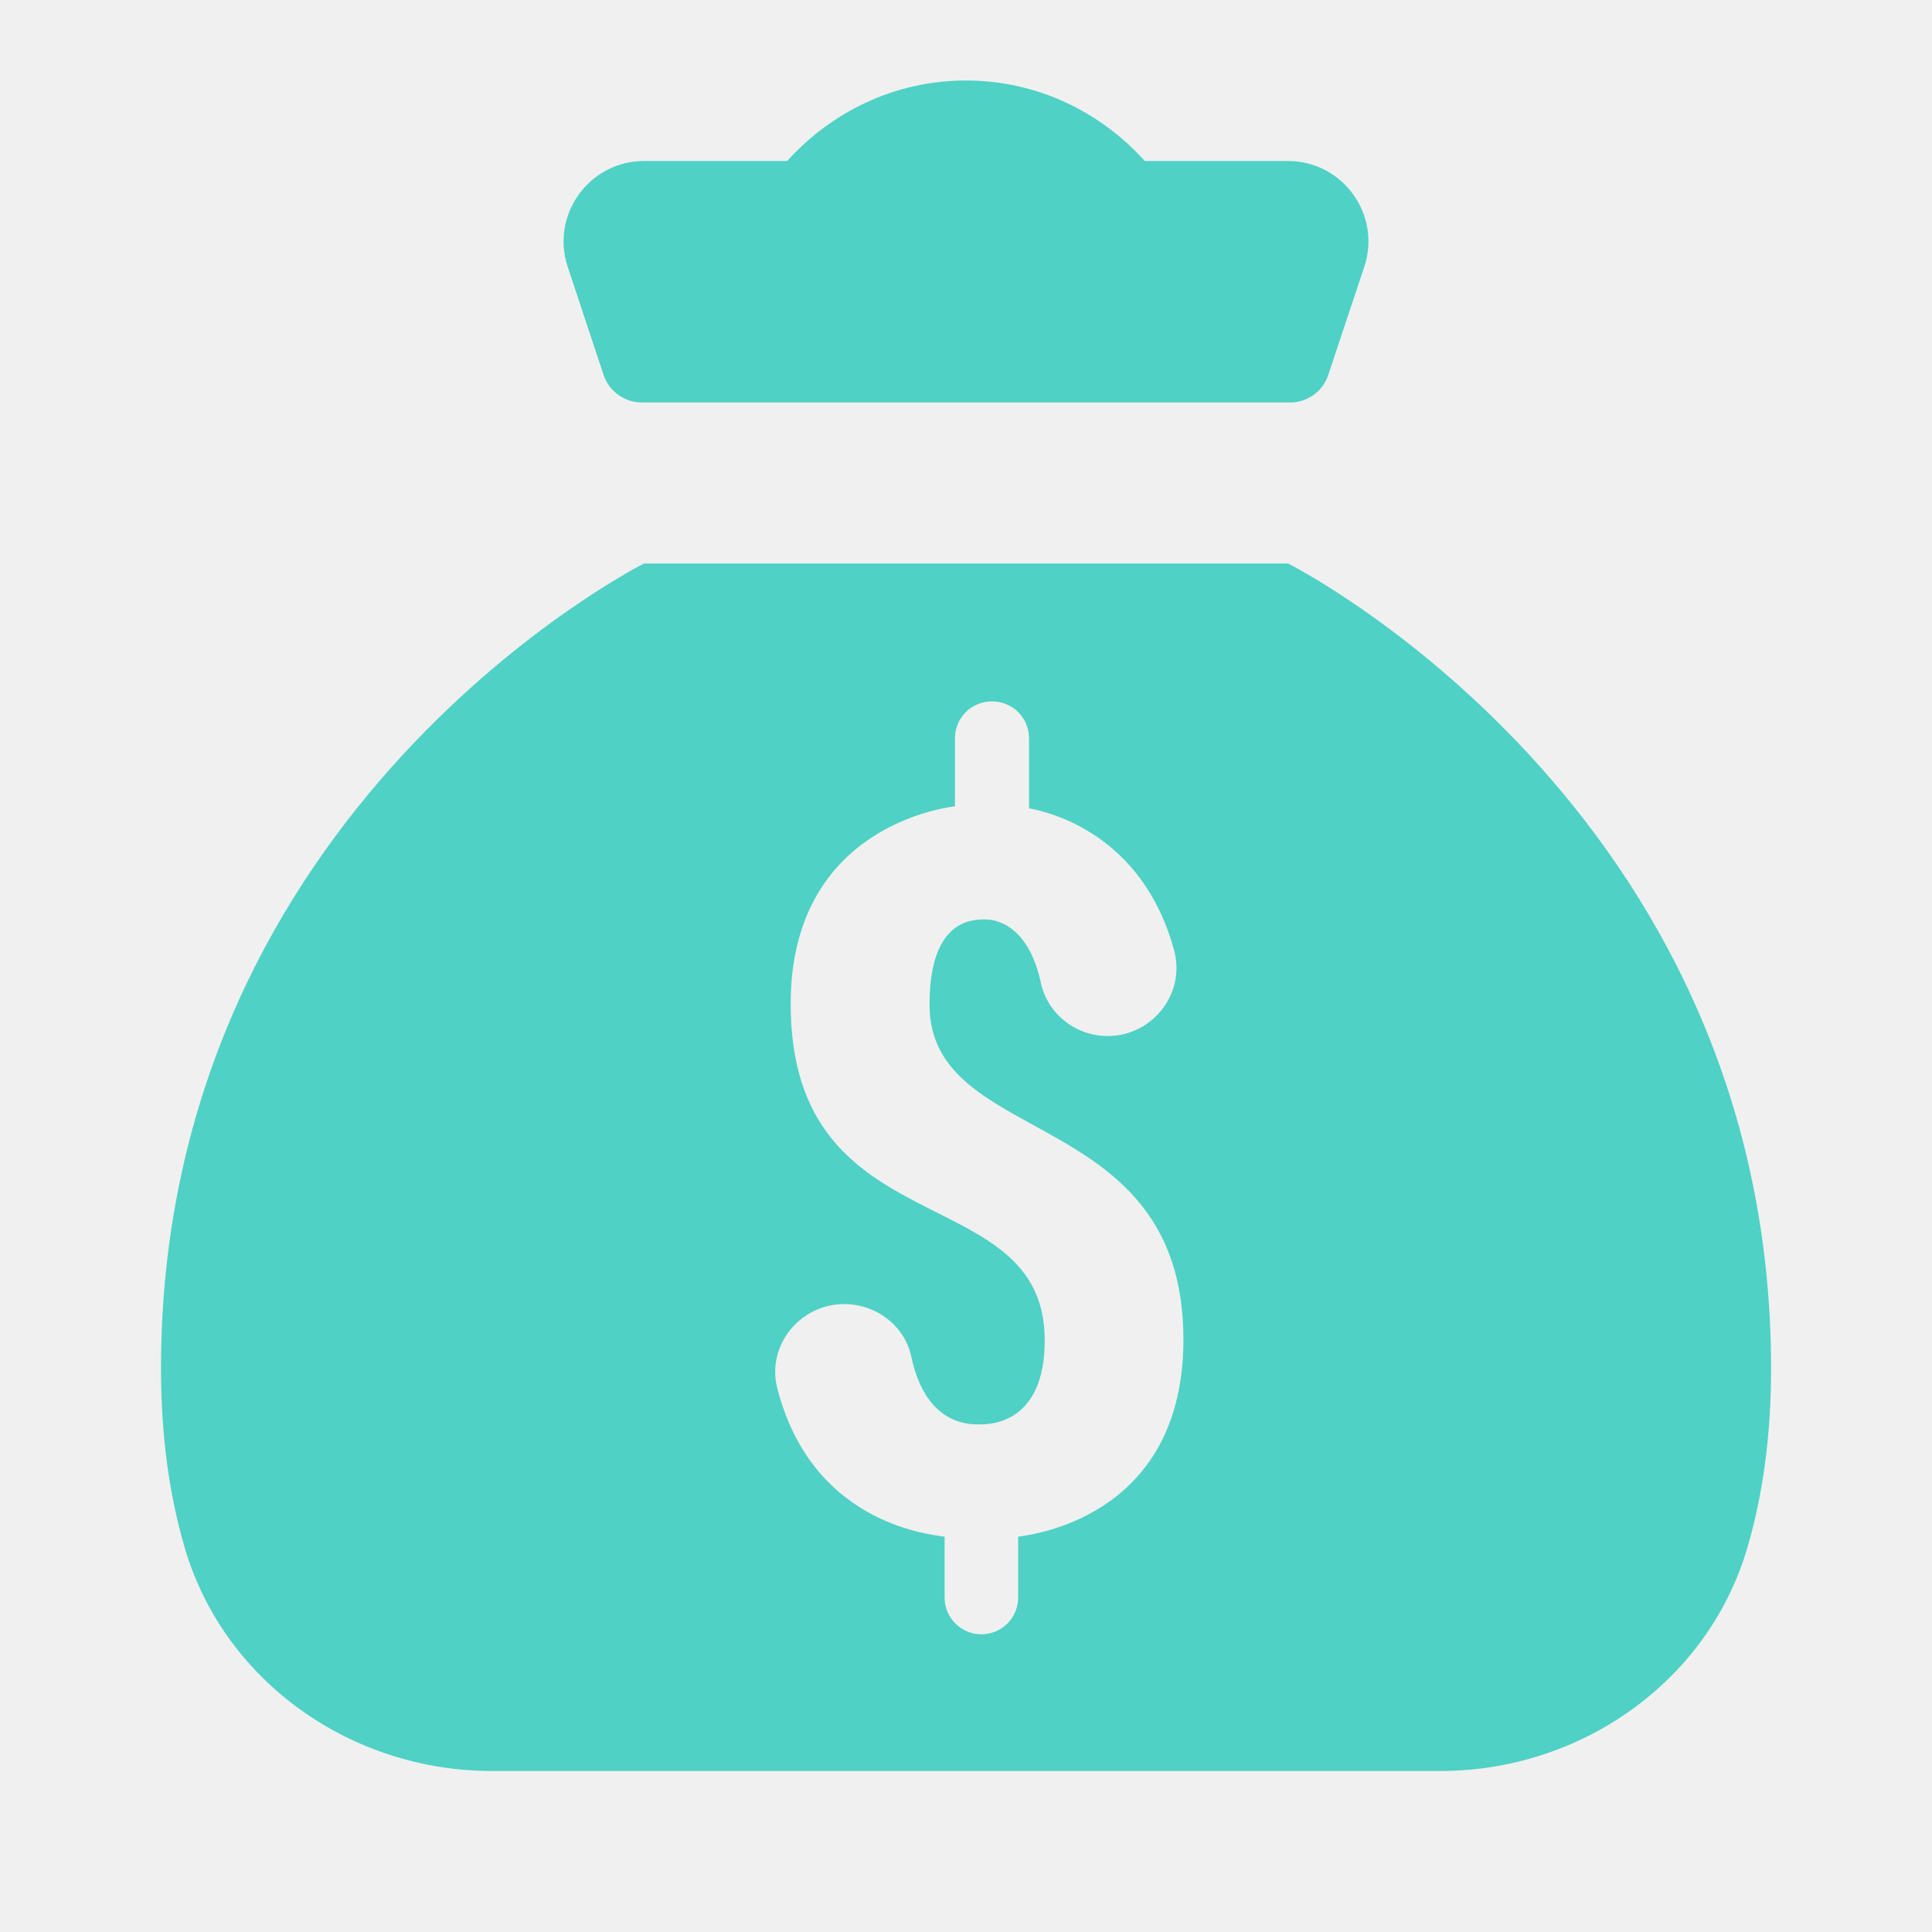
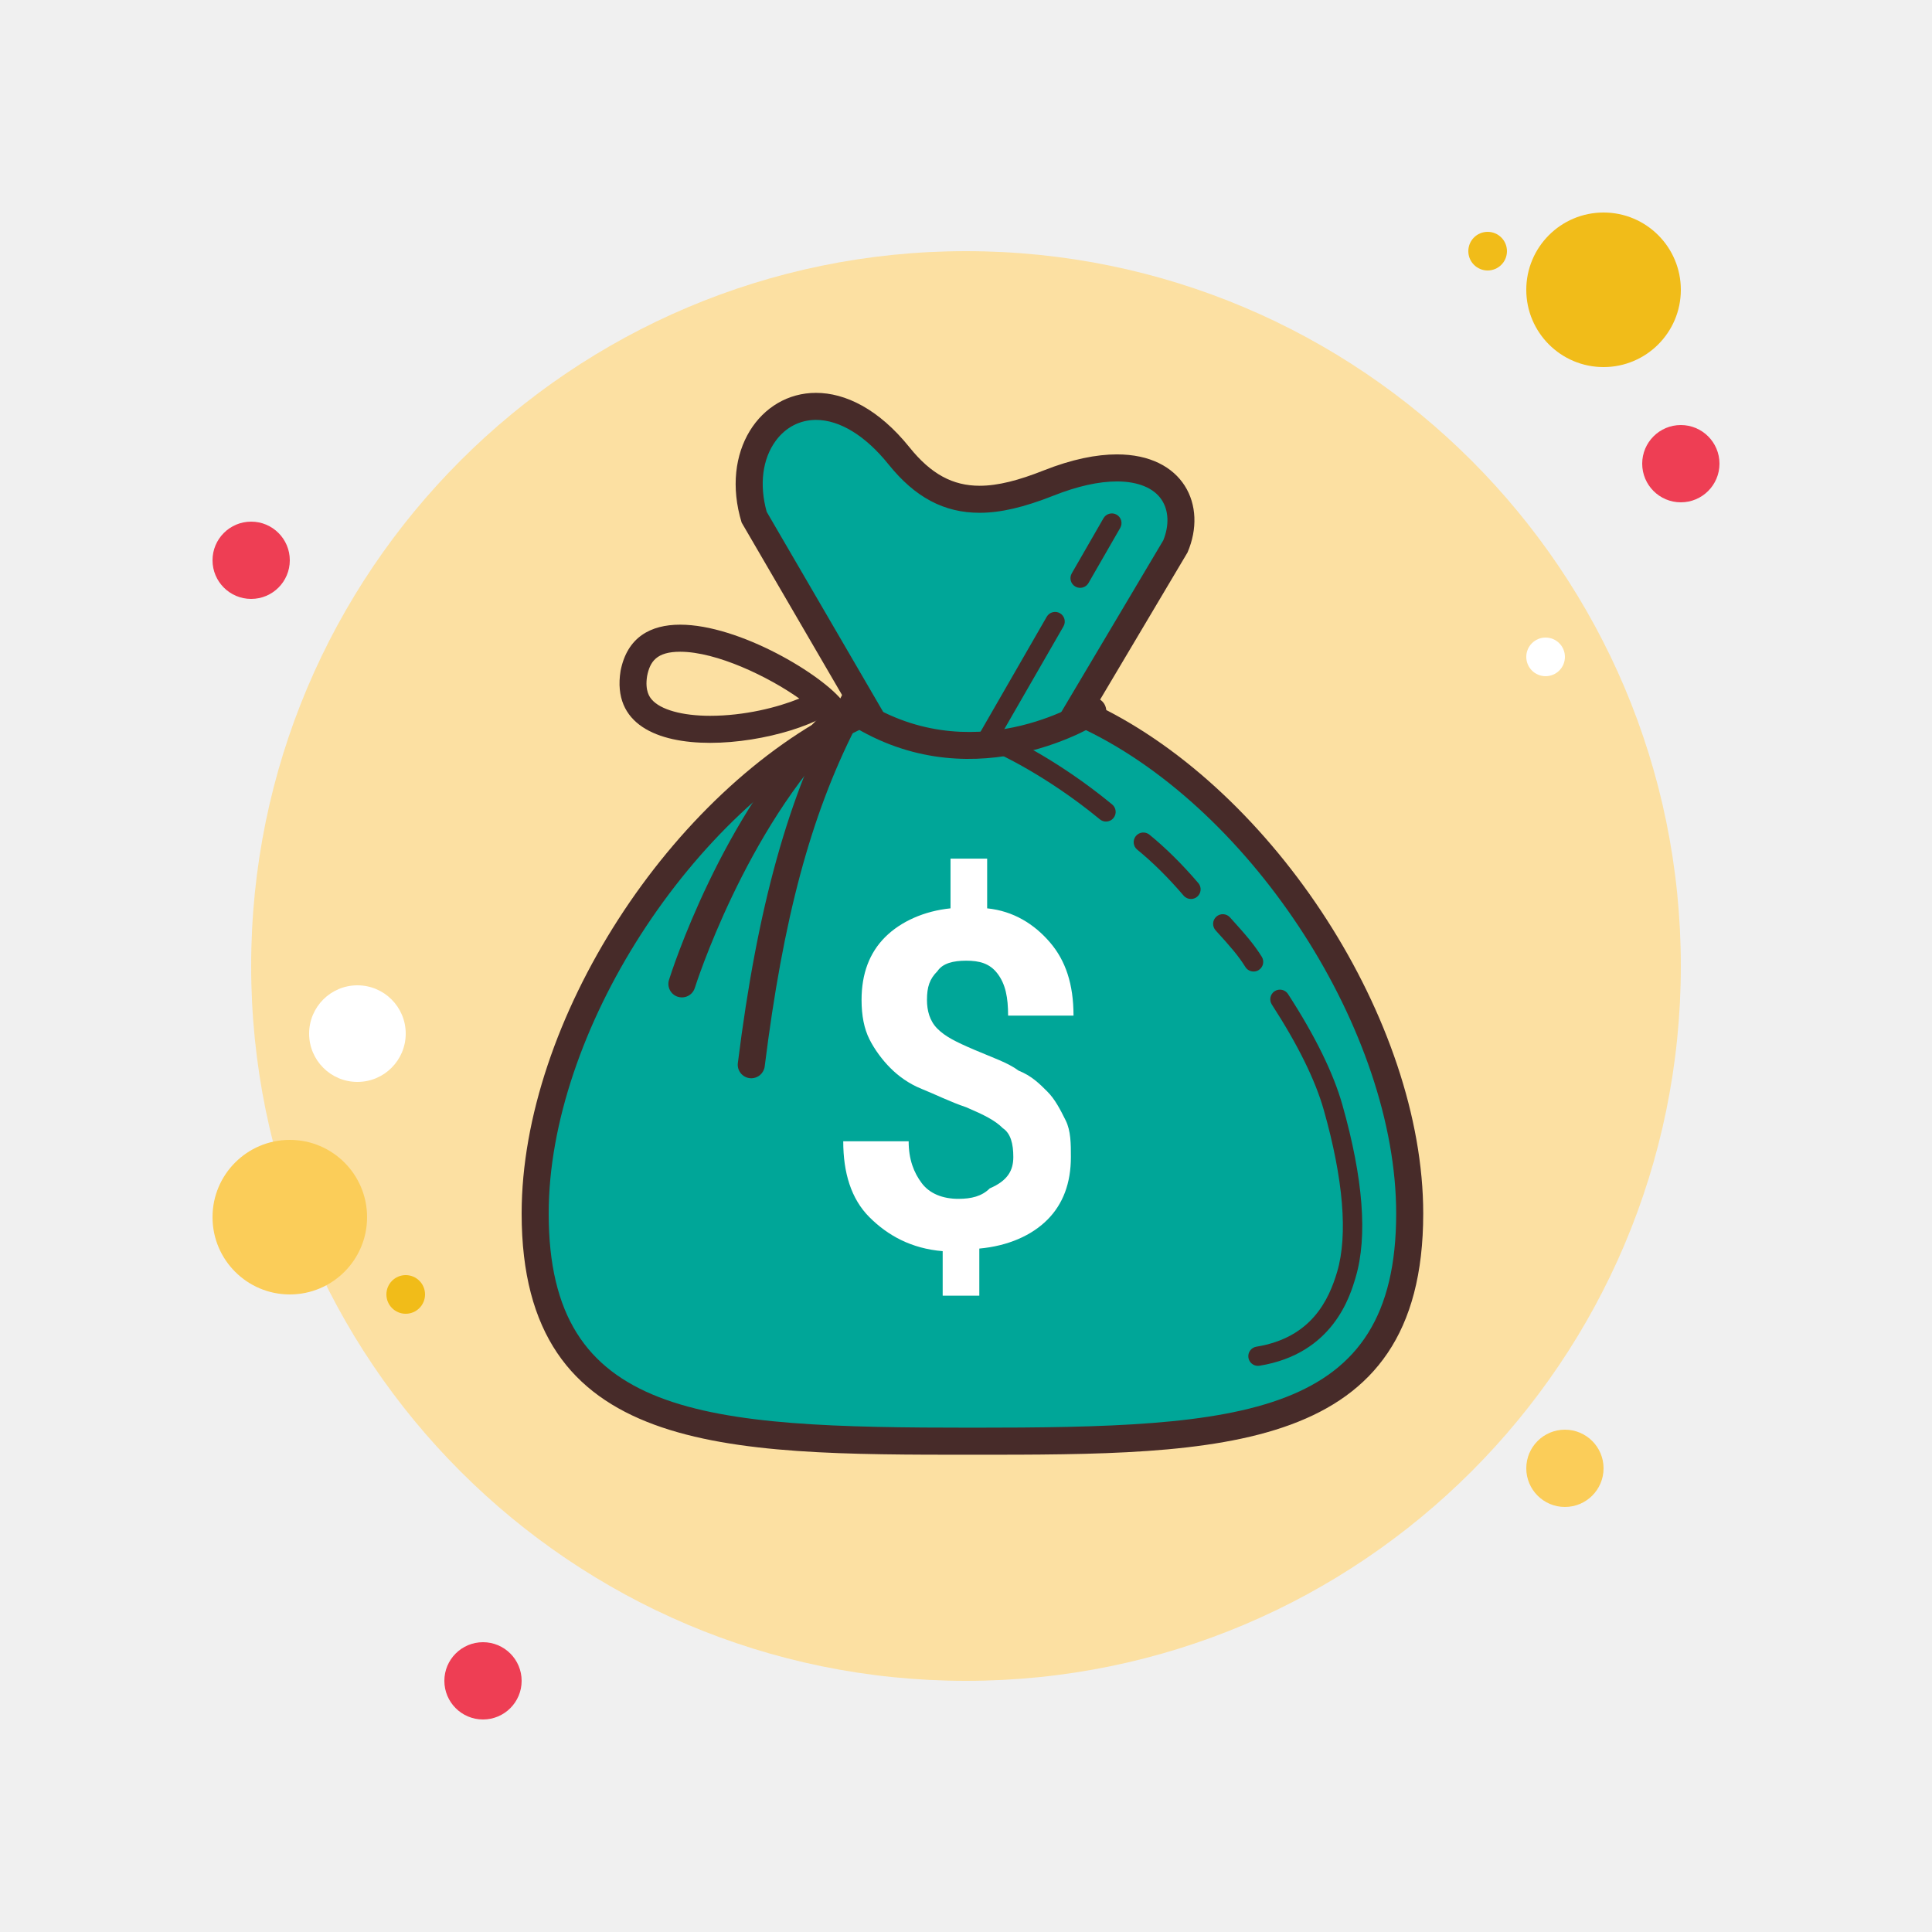
- <svg xmlns="http://www.w3.org/2000/svg" fill="#4fd1c5" viewBox="0 0 24 24">
-   <path d="m12 1c-.885 0-1.672.391-2.221 1h-1.777c-.683 0-1.165.669-.949 1.316l.445 1.342c.068.204.262.342.477.342h4.025 4.025c.215 0 .407-.138.475-.342l.447-1.342c.217-.647-.266-1.316-.949-1.316h-1.777c-.549-.609-1.336-1-2.221-1zm-4 6s-6 3.014-6 10c0 .835.103 1.576.297 2.234.491 1.664 2.076 2.766 3.811 2.766h11.785c1.735 0 3.32-1.102 3.811-2.766.194-.658.297-1.399.297-2.234 0-6.985-6-10-6-10zm4.32 1.713h.006c.252 0 .457.205.457.457v.871c.243.046 1.411.312 1.803 1.768.144.536-.272 1.061-.826 1.061-.396 0-.746-.273-.83-.66-.143-.667-.504-.789-.695-.789-.189 0-.688.031-.688 1.059 0 1.794 3.154 1.235 3.154 4.16 0 2.124-1.744 2.41-2.053 2.449v.756c0 .252-.205.457-.457.457s-.457-.205-.457-.457v-.756c-.241-.033-1.653-.19-2.078-1.842-.137-.532.281-1.047.83-1.047h.002c.394 0 .75.266.832.652.189.887.763.842.865.842.134 0 .793-.025.793-1.043 0-2.034-3.156-1.131-3.156-4.18 0-2.09 1.732-2.416 2.041-2.455v-.846c0-.252.205-.457.457-.457z" fill="#4fd1c5" />
+ <svg xmlns="http://www.w3.org/2000/svg" viewBox="0 0 100 100">
+   <path d="m13 27a2 2 0 1 0 0 4 2 2 0 1 0 0-4z" fill="#ee3e54" />
+   <path d="m77 12a1 1 0 1 0 0 2 1 1 0 1 0 0-2z" fill="#f1bc19" />
+   <path d="m50 13a37 37 0 1 0 0 74 37 37 0 1 0 0-74z" fill="#fce0a2" />
+   <path d="m83 11a4 4 0 1 0 0 8 4 4 0 1 0 0-8z" fill="#f1bc19" />
+   <path d="m87 22a2 2 0 1 0 0 4 2 2 0 1 0 0-4z" fill="#ee3e54" />
+   <path d="m81 74a2 2 0 1 0 0 4 2 2 0 1 0 0-4zm-66-15a4 4 0 1 0 0 8 4 4 0 1 0 0-8z" fill="#fbcd59" />
+   <path d="m25 85a2 2 0 1 0 0 4 2 2 0 1 0 0-4z" fill="#ee3e54" />
+   <path d="m18.5 51a2.5 2.5 0 1 0 0 5 2.5 2.5 0 1 0 0-5z" fill="#fff" />
+   <path d="m21 66a1 1 0 1 0 0 2 1 1 0 1 0 0-2z" fill="#f1bc19" />
+   <path d="m80 33a1 1 0 1 0 0 2 1 1 0 1 0 0-2z" fill="#fff" />
+   <path d="m50.333 74.596c-12.646 0-22.633 0-22.633-11.784 0-9.601 7.555-21.358 16.499-25.674l.682-.329-5.846-10.04c-.483-1.65-.28-3.243.561-4.378.647-.875 1.585-1.356 2.641-1.356 1.443 0 2.97.91 4.297 2.562 1.232 1.532 2.558 2.246 4.172 2.246.987 0 2.121-.268 3.567-.841 1.312-.52 2.502-.782 3.539-.782 1.332 0 2.361.45 2.9 1.27.511.775.551 1.808.11 2.832l-5.047 8.483.688.332c8.946 4.313 16.503 16.072 16.503 25.676 0 11.783-9.987 11.783-22.633 11.783z" fill="#00a698" />
+   <path d="m42.236 21.734c1.227 0 2.56.817 3.752 2.3 1.375 1.711 2.875 2.508 4.719 2.508 1.078 0 2.293-.283 3.825-.889 1.23-.487 2.334-.734 3.282-.734 1.088 0 1.91.339 2.315.954.367.557.396 1.316.083 2.094l-4.648 7.824-.78 1.313 1.375.663c8.731 4.21 16.107 15.679 16.107 25.045 0 10.57-7.925 11.085-21.933 11.085s-21.933-.515-21.933-11.085c0-9.364 7.374-20.832 16.103-25.043l1.363-.658-.761-1.308-5.421-9.311c-.392-1.409-.221-2.746.475-3.686.511-.691 1.249-1.072 2.077-1.072m0-1.4c-2.887 0-4.974 3.027-3.849 6.714l5.507 9.458c-9.199 4.44-16.894 16.359-16.894 26.306 0 12.485 10.5 12.485 23.333 12.485s23.333 0 23.333-12.485c0-9.948-7.697-21.869-16.899-26.306l4.698-7.909c1.048-2.435-.207-5.078-3.653-5.078-1.06 0-2.326.25-3.797.833-1.277.506-2.354.791-3.309.791-1.383 0-2.512-.597-3.627-1.985-1.603-1.996-3.333-2.824-4.843-2.824z" fill="#472b29" />
+   <path d="m52.449 59.885c0-.677-.135-1.219-.542-1.49-.406-.406-.948-.677-1.896-1.084-.813-.271-1.625-.677-2.302-.948s-1.219-.677-1.625-1.084c-.406-.406-.813-.948-1.084-1.49s-.406-1.219-.406-2.032c0-1.354.406-2.438 1.219-3.251s2.032-1.354 3.386-1.49v-2.573h1.896v2.573c1.354.135 2.438.813 3.251 1.761s1.219 2.167 1.219 3.792h-3.386c0-.948-.135-1.625-.542-2.167-.406-.542-.948-.677-1.625-.677s-1.219.135-1.49.542c-.406.406-.542.813-.542 1.49 0 .542.135 1.084.542 1.49.406.406.948.677 1.896 1.084.948.406 1.761.677 2.302 1.084.677.271 1.084.677 1.49 1.084.406.406.677.948.948 1.49s.271 1.219.271 1.896c0 1.354-.406 2.438-1.219 3.251s-2.032 1.354-3.521 1.49v2.438h-1.896v-2.304c-1.626-.135-2.845-.812-3.793-1.76s-1.354-2.302-1.354-3.928h3.386c0 .948.271 1.625.677 2.167s1.084.813 1.896.813c.677 0 1.219-.135 1.625-.542.948-.406 1.219-.948 1.219-1.625z" fill="#fff" />
+   <g fill="#472b29">
+     <path d="m38.887 55.811c-.029 0-.058-.002-.088-.006-.383-.048-.656-.397-.608-.781 1.011-8.091 2.615-13.854 5.202-18.687l.367-.687.644.438c5.819 3.953 11.713.165 11.771.127.323-.211.758-.122.969.2.213.323.124.757-.2.97-.065.042-6.301 4.052-12.666.281-2.326 4.583-3.742 9.886-4.697 17.531-.045.355-.347.614-.694.614z" />
+     <path d="m35.296 51.626c-.069 0-.139-.011-.209-.032-.369-.115-.575-.508-.459-.877.108-.346 2.704-8.521 7.951-13.768.273-.273.717-.273.99 0s.273.717 0 .99c-5.006 5.006-7.58 13.114-7.605 13.195-.093.3-.369.492-.668.492zm20.611-21.2c-.084 0-.17-.021-.249-.066-.239-.138-.322-.443-.184-.683l1.642-2.853c.137-.238.443-.32.683-.184.239.138.322.443.184.683l-1.642 2.853c-.093.16-.261.25-.434.25zm5.737 16.106c-.141 0-.281-.06-.38-.175-.794-.928-1.603-1.729-2.401-2.379-.214-.174-.246-.489-.072-.703.174-.215.49-.246.704-.072.845.688 1.696 1.53 2.529 2.504.18.21.155.525-.055.705-.094.081-.21.12-.325.12zm-10.616-7.636c-.084 0-.17-.021-.249-.066-.239-.138-.322-.443-.184-.683l3.583-6.223c.137-.239.443-.322.683-.185s.322.443.184.683l-3.583 6.223c-.092.161-.261.251-.434.251z" />
+     <path d="m57.247 42.524c-.112 0-.224-.037-.317-.114-2.843-2.341-5.387-3.459-5.412-3.47-.253-.11-.37-.404-.26-.658.109-.253.401-.371.657-.26.108.047 2.691 1.18 5.65 3.616.213.176.244.49.068.703-.099.121-.242.183-.386.183zm7.864 28.173c-.241 0-.453-.175-.493-.42-.044-.272.141-.529.414-.573 2.86-.464 3.755-2.438 4.181-3.883.558-1.897.319-4.79-.693-8.364-.437-1.544-1.342-3.382-2.69-5.463-.15-.231-.084-.541.147-.691.231-.148.541-.084.691.148 1.403 2.165 2.349 4.094 2.813 5.734 1.079 3.809 1.311 6.81.69 8.919-.289.981-1.167 3.968-4.979 4.586-.028.005-.055.007-.081.007zm-.226-20.411c-.166 0-.329-.083-.423-.233-.374-.594-.738-1.014-1.542-1.899-.186-.205-.17-.521.035-.706.205-.186.521-.17.707.034.826.912 1.232 1.381 1.646 2.038.147.233.077.542-.156.689-.084.053-.176.077-.267.077z" />
+     <path d="m35.204 33.734c1.895 0 4.576 1.294 6.168 2.423-1.116.457-2.837.893-4.617.893-1.442 0-2.571-.316-3.022-.845-.09-.106-.364-.427-.239-1.211.149-.757.497-1.26 1.71-1.26m0-1.401c-1.525 0-2.738.642-3.083 2.389-.446 2.773 1.913 3.728 4.634 3.728 2.813 0 6.013-1.02 6.903-2.107-1.082-1.428-5.395-4.01-8.454-4.01z" />
+   </g>
</svg>
